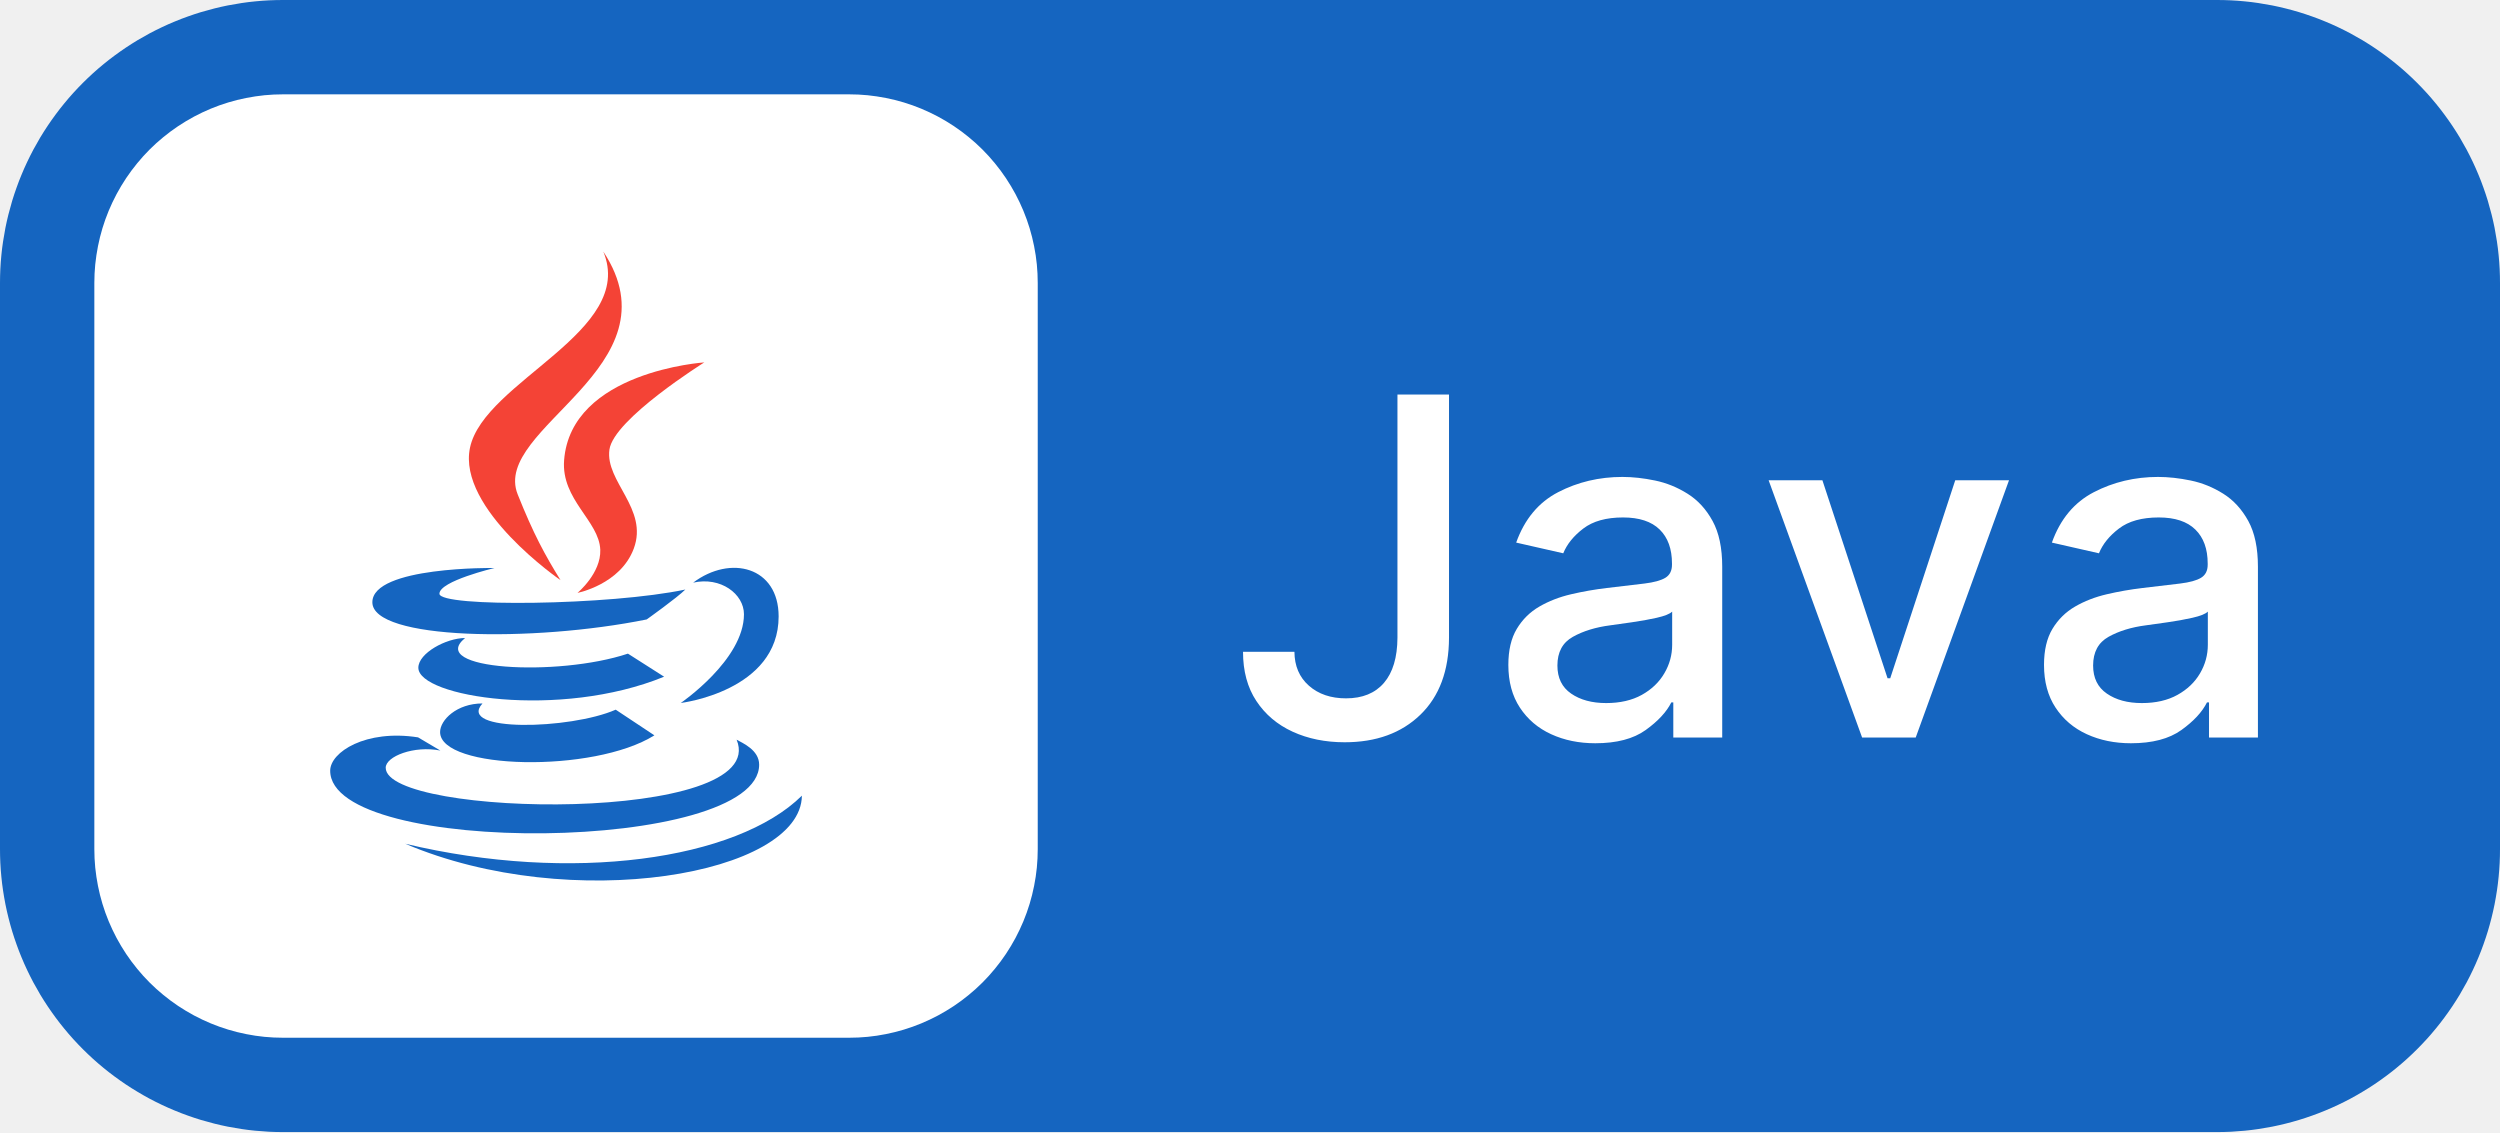
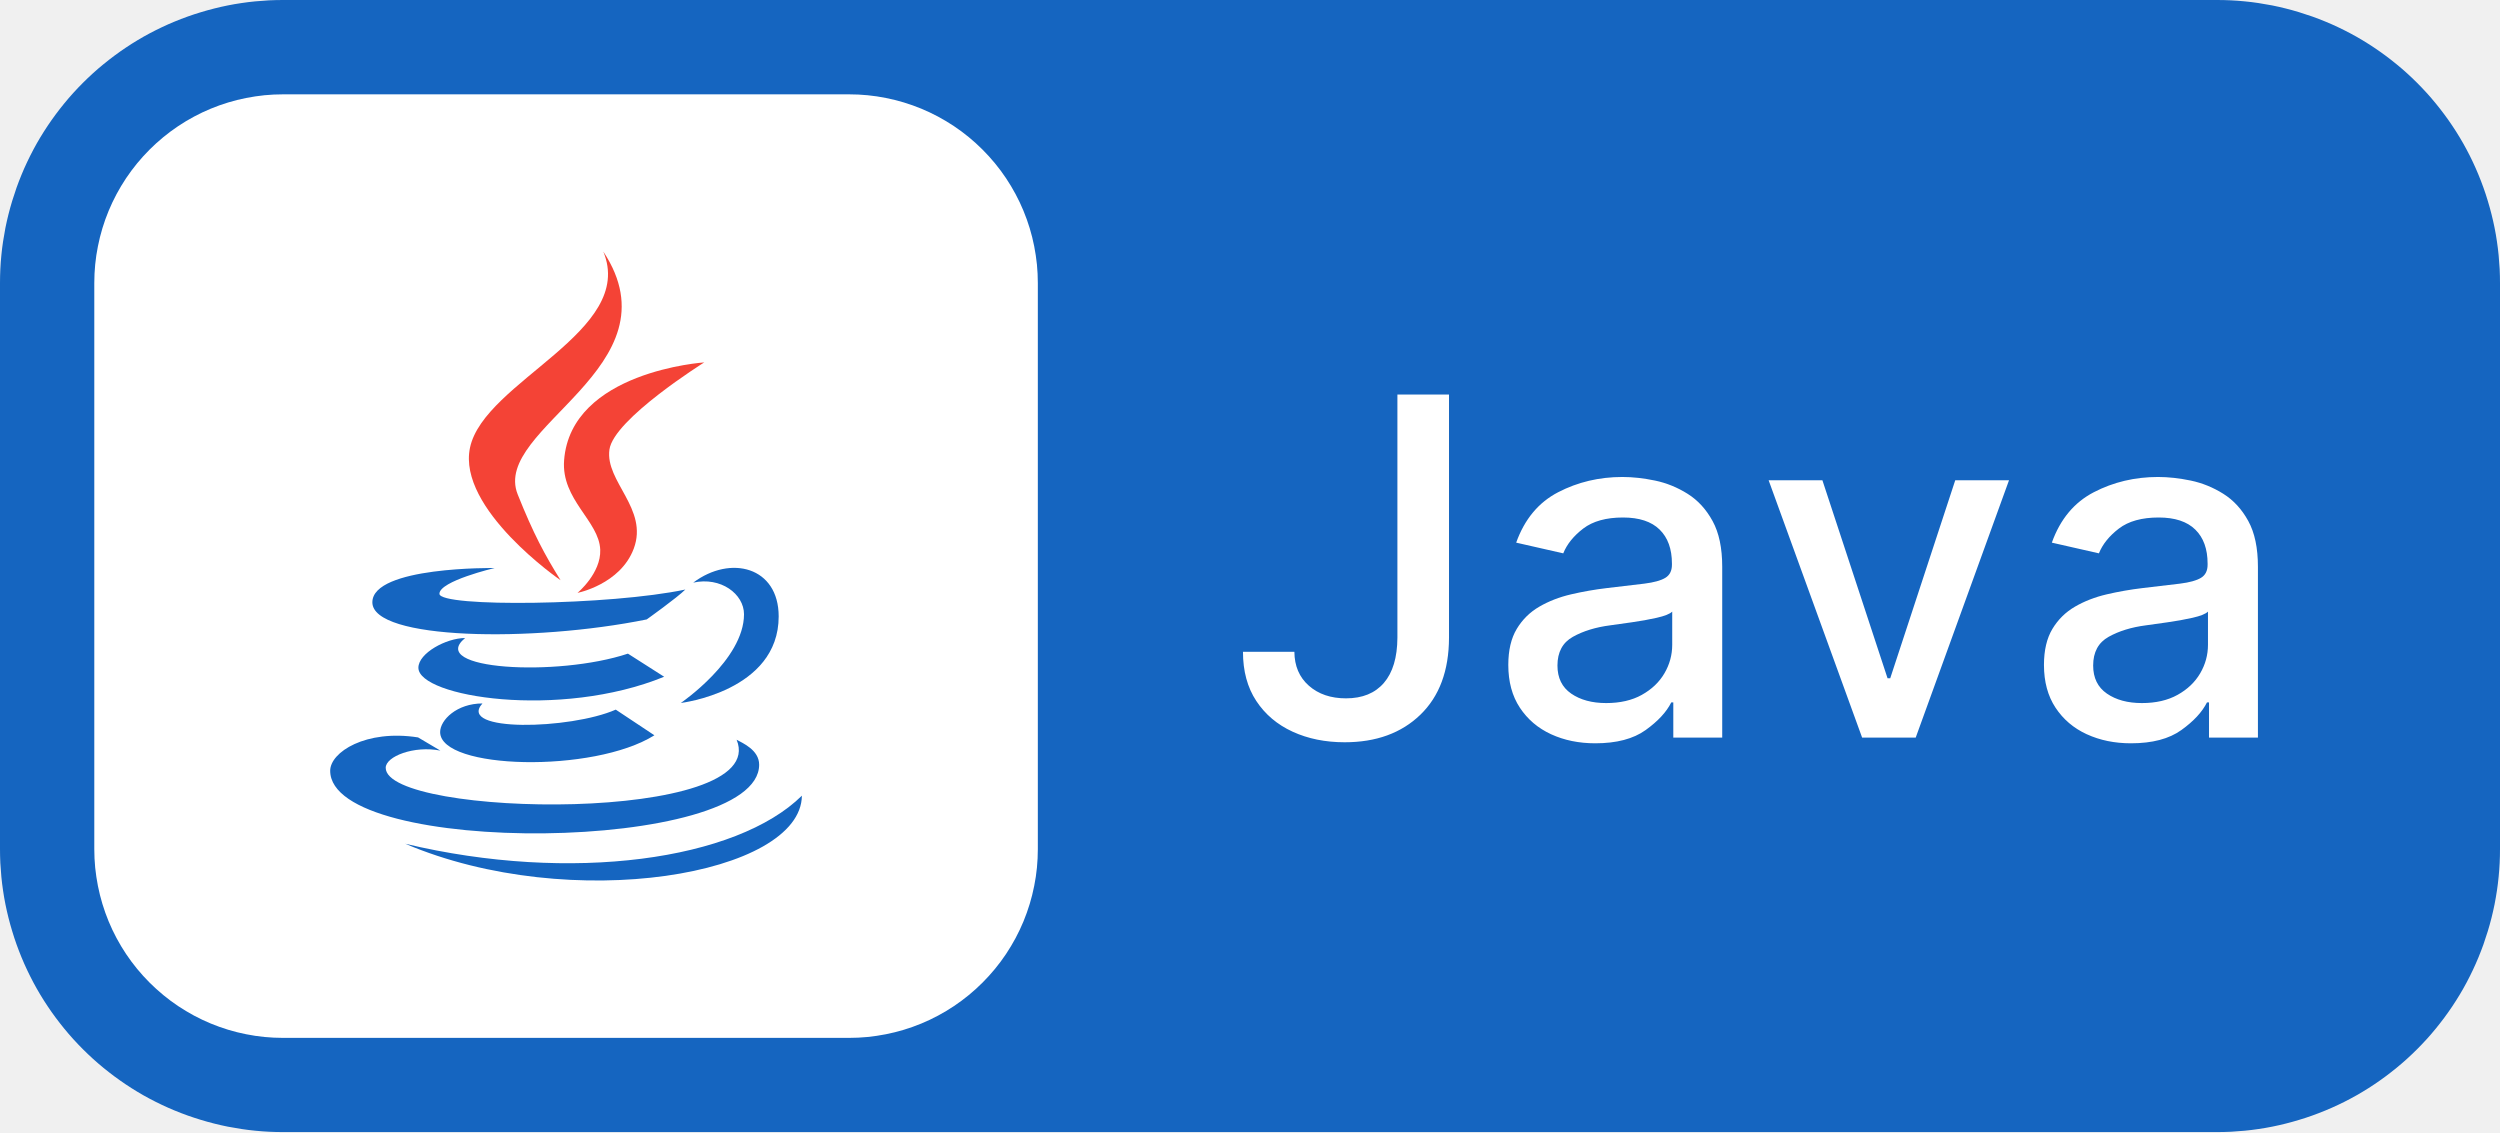
- <svg xmlns="http://www.w3.org/2000/svg" xmlns:xlink="http://www.w3.org/1999/xlink" width="53px" height="24px" viewBox="0 0 53 24" version="1.1">
-   <defs>
-     <path d="M0 0L16 0L16 16L0 16L0 0Z" id="path_1" />
-     <clipPath id="mask_1">
-       <use xlink:href="#path_1" />
-     </clipPath>
-   </defs>
-   <g id="Group-47">
-     <g id="Group-46">
-       <path d="M5.999 0L47.001 0Q47.148 0 47.295 0.007Q47.442 0.014 47.589 0.029Q47.736 0.043 47.881 0.065Q48.027 0.087 48.171 0.115Q48.316 0.144 48.459 0.18Q48.602 0.216 48.742 0.258Q48.883 0.301 49.022 0.351Q49.161 0.4 49.297 0.457Q49.433 0.513 49.566 0.576Q49.699 0.639 49.829 0.708Q49.959 0.778 50.085 0.853Q50.211 0.929 50.334 1.011Q50.456 1.093 50.575 1.181Q50.693 1.268 50.807 1.362Q50.921 1.455 51.03 1.554Q51.139 1.653 51.243 1.757Q51.347 1.861 51.446 1.97Q51.545 2.079 51.638 2.193Q51.732 2.307 51.819 2.425Q51.907 2.544 51.989 2.666Q52.071 2.789 52.147 2.915Q52.222 3.041 52.292 3.171Q52.361 3.301 52.424 3.434Q52.487 3.567 52.543 3.703Q52.6 3.839 52.649 3.978Q52.699 4.117 52.742 4.258Q52.784 4.399 52.82 4.541Q52.856 4.684 52.885 4.829Q52.913 4.973 52.935 5.119Q52.957 5.264 52.971 5.411Q52.986 5.558 52.993 5.705Q53 5.852 53 5.999L53 18.001Q53 18.148 52.993 18.295Q52.986 18.442 52.971 18.589Q52.957 18.736 52.935 18.881Q52.913 19.027 52.885 19.171Q52.856 19.316 52.82 19.459Q52.784 19.602 52.742 19.742Q52.699 19.883 52.649 20.022Q52.6 20.161 52.543 20.297Q52.487 20.433 52.424 20.566Q52.361 20.699 52.292 20.829Q52.222 20.959 52.147 21.085Q52.071 21.211 51.989 21.334Q51.907 21.456 51.819 21.575Q51.732 21.693 51.638 21.807Q51.545 21.921 51.446 22.03Q51.347 22.139 51.243 22.243Q51.139 22.347 51.03 22.446Q50.921 22.545 50.807 22.638Q50.693 22.732 50.575 22.819Q50.456 22.907 50.334 22.989Q50.211 23.071 50.085 23.146Q49.959 23.222 49.829 23.292Q49.699 23.361 49.566 23.424Q49.433 23.487 49.297 23.543Q49.161 23.6 49.022 23.649Q48.883 23.699 48.742 23.742Q48.602 23.784 48.459 23.82Q48.316 23.856 48.171 23.885Q48.027 23.913 47.881 23.935Q47.736 23.957 47.589 23.971Q47.442 23.985 47.295 23.993Q47.148 24 47.001 24L5.999 24Q5.852 24 5.705 23.993Q5.558 23.985 5.411 23.971Q5.264 23.957 5.119 23.935Q4.973 23.913 4.829 23.885Q4.684 23.856 4.541 23.82Q4.399 23.784 4.258 23.742Q4.117 23.699 3.978 23.649Q3.839 23.6 3.703 23.543Q3.567 23.487 3.434 23.424Q3.301 23.361 3.171 23.292Q3.041 23.222 2.915 23.146Q2.789 23.071 2.666 22.989Q2.544 22.907 2.425 22.819Q2.307 22.732 2.193 22.638Q2.079 22.545 1.97 22.446Q1.861 22.347 1.757 22.243Q1.653 22.139 1.554 22.03Q1.455 21.921 1.362 21.807Q1.268 21.693 1.181 21.575Q1.093 21.456 1.011 21.334Q0.929 21.211 0.853 21.085Q0.778 20.959 0.708 20.829Q0.639 20.699 0.576 20.566Q0.513 20.433 0.457 20.297Q0.4 20.161 0.351 20.022Q0.301 19.883 0.258 19.742Q0.216 19.602 0.18 19.459Q0.144 19.316 0.115 19.171Q0.087 19.027 0.065 18.881Q0.043 18.736 0.029 18.589Q0.014 18.442 0.007 18.295Q0 18.148 0 18.001L0 5.999Q0 5.852 0.007 5.705Q0.014 5.558 0.029 5.411Q0.043 5.264 0.065 5.119Q0.087 4.973 0.115 4.829Q0.144 4.684 0.18 4.541Q0.216 4.399 0.258 4.258Q0.301 4.117 0.351 3.978Q0.4 3.839 0.457 3.703Q0.513 3.567 0.576 3.434Q0.639 3.301 0.708 3.171Q0.778 3.041 0.853 2.915Q0.929 2.789 1.011 2.666Q1.093 2.544 1.181 2.425Q1.268 2.307 1.362 2.193Q1.455 2.079 1.554 1.97Q1.653 1.861 1.757 1.757Q1.861 1.653 1.97 1.554Q2.079 1.455 2.193 1.362Q2.307 1.268 2.425 1.181Q2.544 1.093 2.666 1.011Q2.789 0.929 2.915 0.853Q3.041 0.778 3.171 0.708Q3.301 0.639 3.434 0.576Q3.567 0.513 3.703 0.457Q3.839 0.4 3.978 0.351Q4.117 0.301 4.258 0.258Q4.399 0.216 4.541 0.18Q4.684 0.144 4.829 0.115Q4.973 0.087 5.119 0.065Q5.264 0.043 5.411 0.029Q5.558 0.014 5.705 0.007Q5.852 0 5.999 0Z" id="Rectangle" fill="#1565C0" fill-rule="evenodd" stroke="none" />
-       <path d="M5.999 2L18.001 2Q18.198 2 18.393 2.019Q18.588 2.039 18.781 2.077Q18.974 2.115 19.162 2.172Q19.35 2.229 19.531 2.304Q19.713 2.38 19.886 2.472Q20.059 2.565 20.223 2.674Q20.386 2.783 20.538 2.908Q20.69 3.032 20.829 3.171Q20.968 3.31 21.092 3.462Q21.217 3.614 21.326 3.777Q21.435 3.941 21.528 4.114Q21.62 4.287 21.696 4.469Q21.771 4.65 21.828 4.838Q21.885 5.026 21.923 5.219Q21.962 5.412 21.981 5.607Q22 5.803 22 5.999L22 18.001Q22 18.198 21.981 18.393Q21.962 18.588 21.923 18.781Q21.885 18.974 21.828 19.162Q21.771 19.35 21.696 19.531Q21.62 19.713 21.528 19.886Q21.435 20.059 21.326 20.223Q21.217 20.386 21.092 20.538Q20.968 20.69 20.829 20.829Q20.69 20.968 20.538 21.092Q20.386 21.217 20.223 21.326Q20.059 21.435 19.886 21.528Q19.713 21.62 19.531 21.696Q19.35 21.771 19.162 21.828Q18.974 21.885 18.781 21.923Q18.588 21.962 18.393 21.981Q18.198 22 18.001 22L5.999 22Q5.803 22 5.607 21.981Q5.412 21.962 5.219 21.923Q5.026 21.885 4.838 21.828Q4.65 21.771 4.469 21.696Q4.287 21.62 4.114 21.528Q3.941 21.435 3.777 21.326Q3.614 21.217 3.462 21.092Q3.31 20.968 3.171 20.829Q3.032 20.69 2.908 20.538Q2.783 20.386 2.674 20.223Q2.565 20.059 2.472 19.886Q2.38 19.713 2.304 19.531Q2.229 19.35 2.172 19.162Q2.115 18.974 2.077 18.781Q2.039 18.588 2.019 18.393Q2 18.198 2 18.001L2 5.999Q2 5.803 2.019 5.607Q2.039 5.412 2.077 5.219Q2.115 5.026 2.172 4.838Q2.229 4.65 2.304 4.469Q2.38 4.287 2.472 4.114Q2.565 3.941 2.674 3.777Q2.783 3.614 2.908 3.462Q3.032 3.31 3.171 3.171Q3.31 3.032 3.462 2.908Q3.614 2.783 3.777 2.674Q3.941 2.565 4.114 2.472Q4.287 2.38 4.469 2.304Q4.65 2.229 4.838 2.172Q5.026 2.115 5.219 2.077Q5.412 2.039 5.607 2.019Q5.803 2 5.999 2Z" id="Rectangle-2" fill="#FFFFFF" fill-rule="evenodd" stroke="none" />
-       <g id="Java" fill="#FFFFFF" transform="translate(26 6)">
-         <path d="M4.719 2.364L3.626 2.364L3.626 7.52Q3.622 8.148 3.34 8.477Q3.058 8.805 2.536 8.805Q2.053 8.805 1.749 8.537Q1.445 8.269 1.442 7.818L0.352 7.818Q0.352 8.433 0.634 8.86Q0.916 9.288 1.404 9.512Q1.893 9.736 2.507 9.736Q3.509 9.736 4.112 9.152Q4.716 8.567 4.719 7.52L4.719 2.364ZM6.884 9.565Q7.301 9.757 7.82 9.757Q8.498 9.757 8.888 9.477Q9.279 9.196 9.432 8.891L9.474 8.891L9.474 9.636L10.511 9.636L10.511 6.014Q10.511 5.418 10.307 5.045Q10.103 4.672 9.778 4.468Q9.453 4.263 9.087 4.187Q8.722 4.111 8.395 4.111Q7.656 4.111 7.033 4.434Q6.41 4.757 6.143 5.503L7.141 5.73Q7.259 5.439 7.566 5.205Q7.873 4.97 8.409 4.97Q8.924 4.97 9.185 5.226Q9.446 5.482 9.446 5.947L9.446 5.972Q9.446 6.163 9.306 6.249Q9.165 6.334 8.862 6.371Q8.558 6.408 8.068 6.465Q7.681 6.511 7.308 6.598Q6.935 6.685 6.635 6.859Q6.335 7.033 6.156 7.332Q5.977 7.63 5.977 8.095Q5.977 8.631 6.222 9.002Q6.467 9.374 6.884 9.565ZM18.24 9.565Q18.658 9.757 19.176 9.757Q19.854 9.757 20.245 9.477Q20.636 9.196 20.788 8.891L20.831 8.891L20.831 9.636L21.868 9.636L21.868 6.014Q21.868 5.418 21.664 5.045Q21.459 4.672 21.135 4.468Q20.81 4.263 20.444 4.187Q20.078 4.111 19.751 4.111Q19.013 4.111 18.39 4.434Q17.766 4.757 17.5 5.503L18.498 5.73Q18.615 5.439 18.922 5.205Q19.229 4.97 19.766 4.97Q20.28 4.97 20.541 5.226Q20.803 5.482 20.803 5.947L20.803 5.972Q20.803 6.163 20.662 6.249Q20.522 6.334 20.218 6.371Q19.915 6.408 19.425 6.465Q19.038 6.511 18.665 6.598Q18.292 6.685 17.992 6.859Q17.692 7.033 17.512 7.332Q17.333 7.63 17.333 8.095Q17.333 8.631 17.578 9.002Q17.823 9.374 18.24 9.565ZM16.591 4.182L14.613 9.636L13.477 9.636L11.495 4.182L12.635 4.182L14.016 8.379L14.073 8.379L15.451 4.182L16.591 4.182ZM8.807 8.731Q8.494 8.905 8.05 8.905Q7.599 8.905 7.308 8.704Q7.017 8.504 7.017 8.109Q7.017 7.683 7.346 7.5Q7.674 7.317 8.136 7.257Q8.31 7.232 8.59 7.193Q8.871 7.154 9.123 7.097Q9.375 7.04 9.45 6.966L9.45 7.669Q9.45 7.992 9.284 8.274Q9.119 8.557 8.807 8.731ZM20.163 8.731Q19.851 8.905 19.407 8.905Q18.956 8.905 18.665 8.704Q18.374 8.504 18.374 8.109Q18.374 7.683 18.702 7.5Q19.03 7.317 19.492 7.257Q19.666 7.232 19.947 7.193Q20.227 7.154 20.479 7.097Q20.732 7.04 20.806 6.966L20.806 7.669Q20.806 7.992 20.641 8.274Q20.476 8.557 20.163 8.731Z" />
-       </g>
-     </g>
-     <g id="Java-icon" transform="translate(4 4)">
-       <path d="M0 0L16 0L16 16L0 16L0 0Z" id="Background" fill="none" fill-rule="evenodd" stroke="none" />
-       <g clip-path="url(#mask_1)">
-         <path d="M7.883 8.299C7.551 7.763 7.309 7.318 6.975 6.481C6.41 5.067 10.413 3.789 8.79 1.333C9.494 3.029 6.264 4.078 5.964 5.491C5.69 6.79 7.882 8.299 7.883 8.299L7.883 8.299Z" id="Shape" fill="#F44336" fill-rule="evenodd" stroke="none" />
-         <path d="M7.959 5.757C7.895 6.595 8.702 7.042 8.726 7.655C8.744 8.154 8.243 8.569 8.243 8.569C8.243 8.569 9.153 8.391 9.436 7.63C9.751 6.785 8.825 6.207 8.92 5.531C9.009 4.885 10.931 3.683 10.931 3.683C10.931 3.683 8.104 3.87 7.959 5.757L7.959 5.757Z" id="Shape" fill="#F44336" fill-rule="evenodd" stroke="none" />
-         <g id="Group" transform="translate(3 8.038086)">
-           <path d="M7.695 0.314C8.279 0.182 8.772 0.555 8.772 0.984C8.772 1.951 7.432 2.865 7.432 2.865C7.432 2.865 9.507 2.617 9.507 1.03C9.507 -0.02 8.488 -0.283 7.695 0.314L7.695 0.314ZM6.71 1.094C6.71 1.094 7.357 0.633 7.529 0.46C5.941 0.797 2.316 0.842 2.316 0.549C2.316 0.28 3.485 0.003 3.485 0.003C3.485 0.003 0.894 -0.034 0.894 0.73C0.894 1.527 4.286 1.584 6.71 1.094L6.71 1.094Z" id="Shape" fill="#1565C0" fill-rule="evenodd" stroke="none" />
-           <path d="M6.312 1.819C4.809 2.319 2.04 2.159 2.86 1.488C2.461 1.488 1.869 1.809 1.869 2.118C1.869 2.737 4.863 3.215 7.079 2.308L6.312 1.819L6.312 1.819Z" id="Shape" fill="#1565C0" fill-rule="evenodd" stroke="none" />
-           <path d="M3.229 2.875C2.683 2.875 2.33 3.226 2.33 3.482C2.33 4.279 5.584 4.36 6.873 3.551L6.053 3.007C5.09 3.43 2.671 3.488 3.229 2.875L3.229 2.875Z" id="Shape" fill="#1565C0" fill-rule="evenodd" stroke="none" />
-           <path d="M9.094 4.173C9.094 3.861 8.742 3.714 8.616 3.643C9.359 5.434 1.177 5.295 1.177 4.238C1.177 3.998 1.779 3.762 2.336 3.874L1.863 3.594C0.753 3.42 0 3.908 0 4.301C0 6.135 9.094 6.047 9.094 4.173L9.094 4.173Z" id="Shape" fill="#1565C0" fill-rule="evenodd" stroke="none" />
-           <path d="M10 4.83C8.618 6.195 5.114 6.692 1.59 5.849C5.114 7.35 9.983 6.505 10 4.83L10 4.83Z" id="Shape" fill="#1565C0" fill-rule="evenodd" stroke="none" />
-         </g>
+ <svg xmlns="http://www.w3.org/2000/svg" height="24" viewBox="0 0 53 24" width="53">
+   <clipPath id="a">
+     <path d="m0 0h16v16h-16z" />
+   </clipPath>
+   <path d="m5.999 0h41.002q.147 0 .294.007.147.007.294.022.147.014.292.036.146.022.29.05.144.029.287.065.143.036.284.079.141.043.28.092.139.05.275.106.136.056.269.119.133.063.263.132.13.069.256.145.126.076.249.158.122.082.241.17.118.088.232.181.114.093.223.192.109.099.213.203.104.104.203.213.099.109.192.223.093.114.181.232.088.118.17.241.082.122.158.249.076.126.145.256.07.13.132.263.063.133.119.269.056.136.106.275.05.139.092.28.043.141.079.284.036.143.065.287.029.144.05.29.022.146.036.292.014.147.022.294.007.147.007.294v12.002q0 .147-.007.294-.007.147-.022.294-.014.147-.036.292-.022.146-.05.29-.029.144-.065.287-.036.143-.079.284-.043.141-.092.28-.05.139-.106.275-.056.136-.119.269-.063.133-.132.263-.069.13-.145.256-.076.126-.158.249-.082.122-.17.241-.088.118-.181.232-.093.114-.192.223-.099.109-.203.213-.104.104-.213.203-.109.099-.223.192-.114.093-.232.181-.118.088-.241.17-.122.082-.249.158-.126.076-.256.145-.13.07-.263.132-.133.063-.269.119-.136.056-.275.106-.139.05-.28.092-.141.043-.284.079-.143.036-.287.065-.144.029-.29.05-.146.022-.292.036-.147.014-.294.022-.147.007-.294.007h-41.002q-.147 0-.294-.007-.147-.007-.294-.022-.147-.014-.292-.036-.146-.022-.29-.05-.144-.029-.287-.065-.143-.036-.284-.079-.141-.043-.28-.092-.139-.05-.275-.106-.136-.056-.269-.119-.133-.063-.263-.132-.13-.069-.256-.145-.126-.076-.249-.158-.122-.082-.241-.17-.118-.088-.232-.181-.114-.093-.223-.192-.109-.099-.213-.203-.104-.104-.203-.213-.099-.109-.192-.223-.093-.114-.181-.232-.088-.118-.17-.241-.082-.122-.158-.249-.076-.126-.145-.256-.069-.13-.132-.263-.063-.133-.119-.269-.056-.136-.106-.275-.05-.139-.092-.28-.043-.141-.079-.284-.036-.143-.065-.287-.029-.144-.05-.29-.022-.146-.036-.292-.014-.147-.022-.294-.007-.147-.007-.294v-12.002q0-.147.007-.294.007-.147.022-.294.014-.147.036-.292.022-.146.05-.29.029-.144.065-.287.036-.143.079-.284.043-.141.092-.28.05-.139.106-.275.056-.136.119-.269.063-.133.132-.263.069-.13.145-.256.076-.126.158-.249.082-.122.17-.241.088-.118.181-.232.093-.114.192-.223.099-.109.203-.213.104-.104.213-.203.109-.099.223-.192.114-.093.232-.181.118-.088.241-.17.122-.082.249-.158.126-.076.256-.145.13-.069.263-.132.133-.063.269-.119.136-.056.275-.106.139-.05.28-.092.141-.043.284-.079.143-.036.287-.065.144-.029.29-.05.146-.022.292-.036.147-.014.294-.022.147-.007.294-.007z" fill="#1565c0" fill-rule="evenodd" />
+   <path d="m5.999 2h12.002q.197 0 .392.019.196.019.388.058.193.038.381.095.188.057.37.132.181.075.355.168.173.093.337.202.163.109.315.234.152.125.291.264.139.139.264.291.125.152.234.315.109.163.202.337.093.173.168.355.075.181.132.369.057.188.095.381.038.193.058.388.019.196.019.392v12.002q0 .197-.019.392-.019.196-.058.388-.038.193-.095.381-.057.188-.132.37-.075.181-.168.355-.093.173-.202.337-.109.163-.234.315-.125.152-.264.291-.139.139-.291.264-.152.125-.315.234-.163.109-.337.202-.173.093-.355.168-.182.075-.37.132-.188.057-.381.095-.193.038-.388.058-.196.019-.392.019h-12.002q-.196 0-.392-.019-.196-.019-.388-.058-.193-.038-.381-.095-.188-.057-.369-.132-.181-.075-.355-.168-.173-.093-.337-.202-.163-.109-.315-.234-.152-.125-.291-.264-.139-.139-.264-.291-.125-.152-.234-.315-.109-.163-.202-.337-.093-.173-.168-.355-.075-.182-.132-.37-.057-.188-.095-.381-.038-.193-.058-.388-.019-.196-.019-.392v-12.002q0-.196.019-.392.019-.196.058-.388.038-.193.095-.381.057-.188.132-.369.075-.181.168-.355.093-.173.202-.337.109-.163.234-.315.125-.152.264-.291.139-.139.291-.264.152-.125.315-.234.163-.109.337-.202.173-.093.355-.168.181-.075.369-.132.188-.057.381-.095.193-.038.388-.058.196-.019.392-.019z" fill="#fff" fill-rule="evenodd" />
+   <path d="m4.719 2.364h-1.094v5.156q-.004.629-.286.957-.282.328-.804.328-.483 0-.787-.268-.304-.268-.307-.719h-1.09q0 .614.282 1.042.282.428.771.652.488.224 1.103.224 1.001 0 1.605-.584.604-.584.607-1.632zm2.164 7.202q.417.192.936.192.678 0 1.069-.281.391-.281.543-.586h.043v.746h1.037v-3.622q0-.597-.204-.969-.204-.373-.529-.577-.325-.204-.691-.281-.366-.076-.692-.076-.739 0-1.362.323-.623.323-.89 1.069l.998.227q.117-.291.424-.526.307-.234.843-.234.515 0 .776.256.261.256.261.721v.025q0 .192-.14.277-.14.085-.444.123-.304.037-.794.094-.387.046-.76.133-.373.087-.673.261-.3.174-.479.472-.179.298-.179.763 0 .536.245.907.245.371.662.563zm11.357 0q.417.192.936.192.678 0 1.069-.281.391-.281.543-.586h.043v.746h1.037v-3.622q0-.597-.204-.969-.204-.373-.529-.577-.325-.204-.691-.281-.366-.076-.693-.076-.739 0-1.362.323-.623.323-.89 1.069l.998.227q.117-.291.424-.526.307-.234.843-.234.515 0 .776.256.261.256.261.721v.025q0 .192-.14.277-.14.085-.444.123-.304.037-.794.094-.387.046-.76.133-.373.087-.673.261-.3.174-.479.472-.179.298-.179.763 0 .536.245.907.245.371.662.563zm-1.649-5.384-1.978 5.455h-1.136l-1.982-5.455h1.14l1.381 4.197h.057l1.378-4.197zm-7.784 4.549q-.312.174-.756.174-.451 0-.742-.201-.291-.201-.291-.595 0-.426.328-.609.328-.183.79-.243.174-.025.455-.064.281-.039.533-.096.252-.057.327-.131v.703q0 .323-.165.605-.165.282-.478.456zm11.357 0q-.312.174-.756.174-.451 0-.742-.201-.291-.201-.291-.595 0-.426.329-.609.328-.183.79-.243.174-.025.455-.064.281-.039.533-.096.252-.057.327-.131v.703q0 .323-.165.605-.165.282-.478.456z" fill="#fff" transform="translate(26 6)" />
+   <g transform="translate(4 4)">
+     <path d="m0 0h16v16h-16z" fill="none" />
+     <g clip-path="url(#a)" fill-rule="evenodd">
+       <path d="m7.883 8.299c-.333-.536-.574-.981-.908-1.818-.565-1.414 3.438-2.692 1.815-5.148.704 1.696-2.526 2.745-2.826 4.158-.274 1.299 1.917 2.809 1.919 2.809z" fill="#f44336" />
+       <path d="m7.959 5.757c-.064.839.743 1.286.766 1.898.019.499-.482.914-.482.914s.909-.179 1.193-.939c.315-.845-.611-1.423-.516-2.099.089-.646 2.01-1.848 2.01-1.848s-2.827.187-2.971 2.074z" fill="#f44336" />
+       <g fill="#1565c0" transform="translate(3 8.038086)">
+         <path d="m7.695.314c.585-.131 1.078.241 1.078.67 0 .967-1.34 1.881-1.34 1.881s2.075-.247 2.075-1.835c0-1.05-1.019-1.312-1.812-.716zm-.985.78s.647-.461.819-.634c-1.588.337-5.213.382-5.213.09 0-.27 1.169-.546 1.169-.546s-2.591-.037-2.591.727c-0.0.797 3.392.854 5.815.363z" />
+         <path d="m6.312 1.819c-1.503.5-4.271.34-3.451-.331-.399 0-.991.321-.991.63 0 .619 2.994 1.097 5.21.191z" />
+         <path d="m3.229 2.875c-.545 0-.898.351-.898.607 0 .797 3.253.877 4.542.068l-.819-.544c-.963.423-3.382.482-2.825-.132z" />
+         <path d="m9.094 4.173c0-.312-.352-.459-.478-.529.743 1.791-7.439 1.652-7.439.595 0-.24.602-.476 1.159-.364l-.473-.28c-1.109-.174-1.863.314-1.863.707 0 1.834 9.094 1.746 9.094-.128z" />
+         <path d="m10 4.83c-1.382 1.365-4.886 1.862-8.41 1.019 3.524 1.501 8.394.656 8.41-1.019z" />
      </g>
    </g>
  </g>
</svg>
